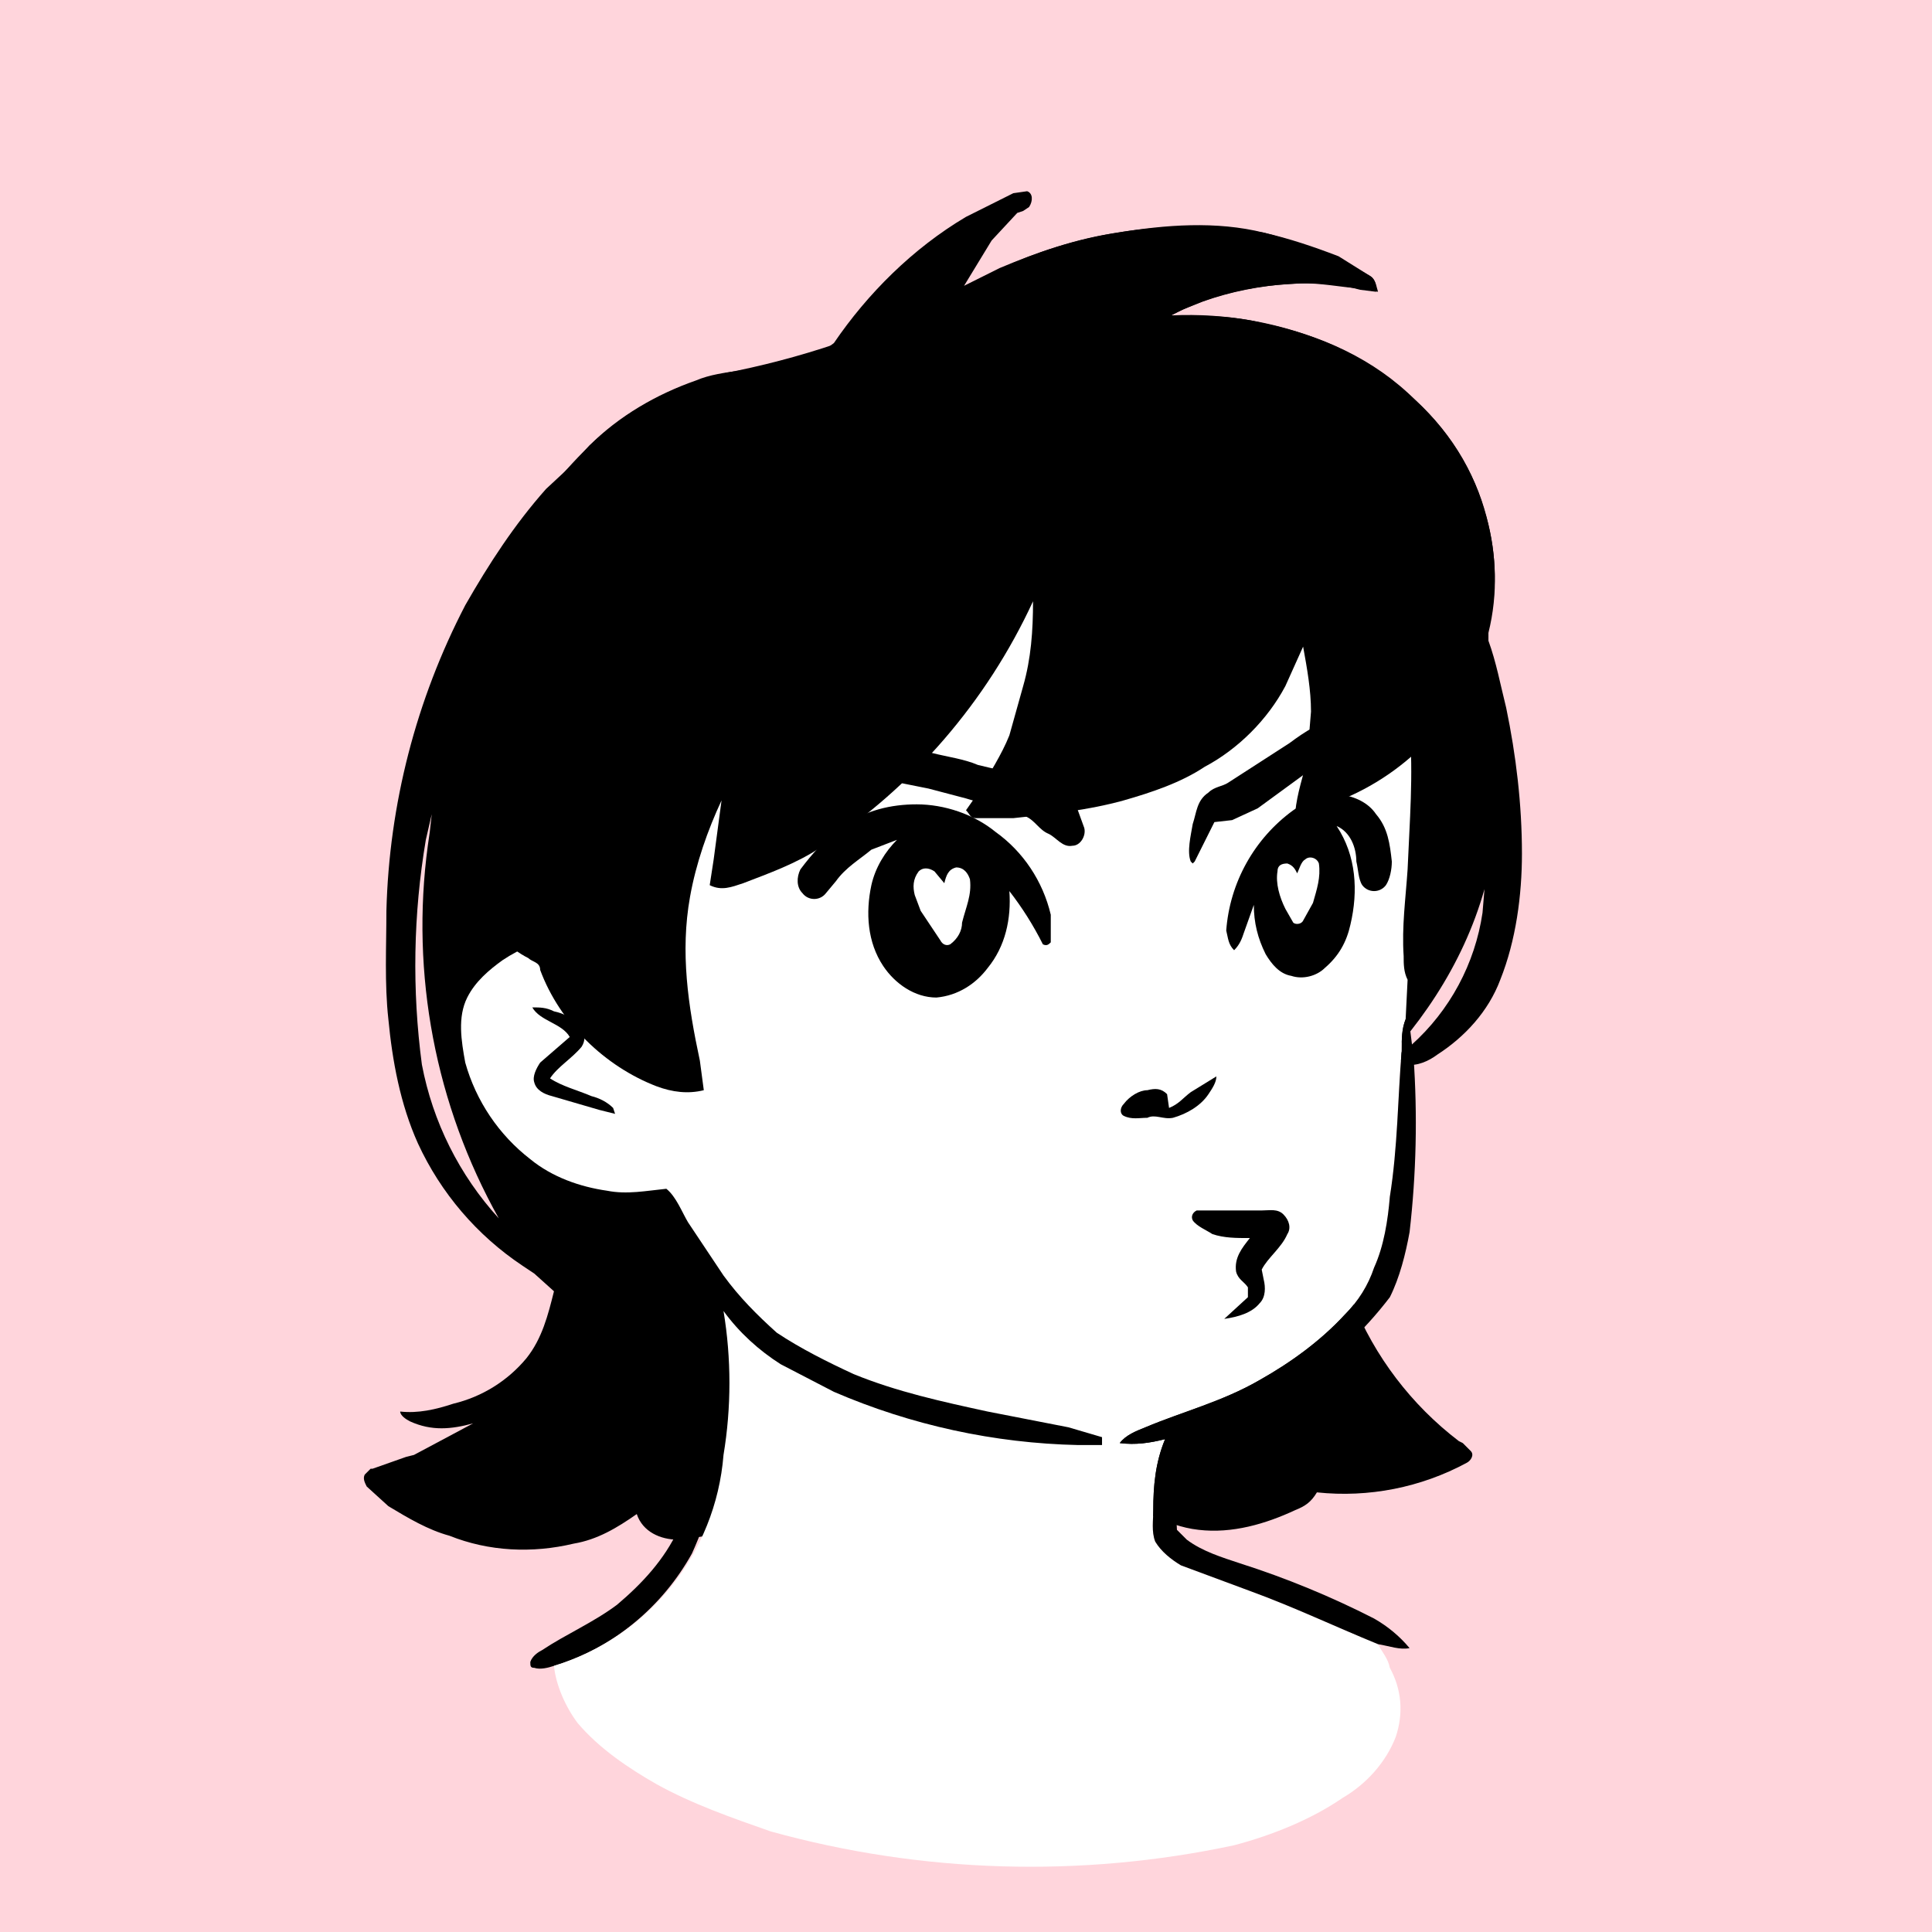
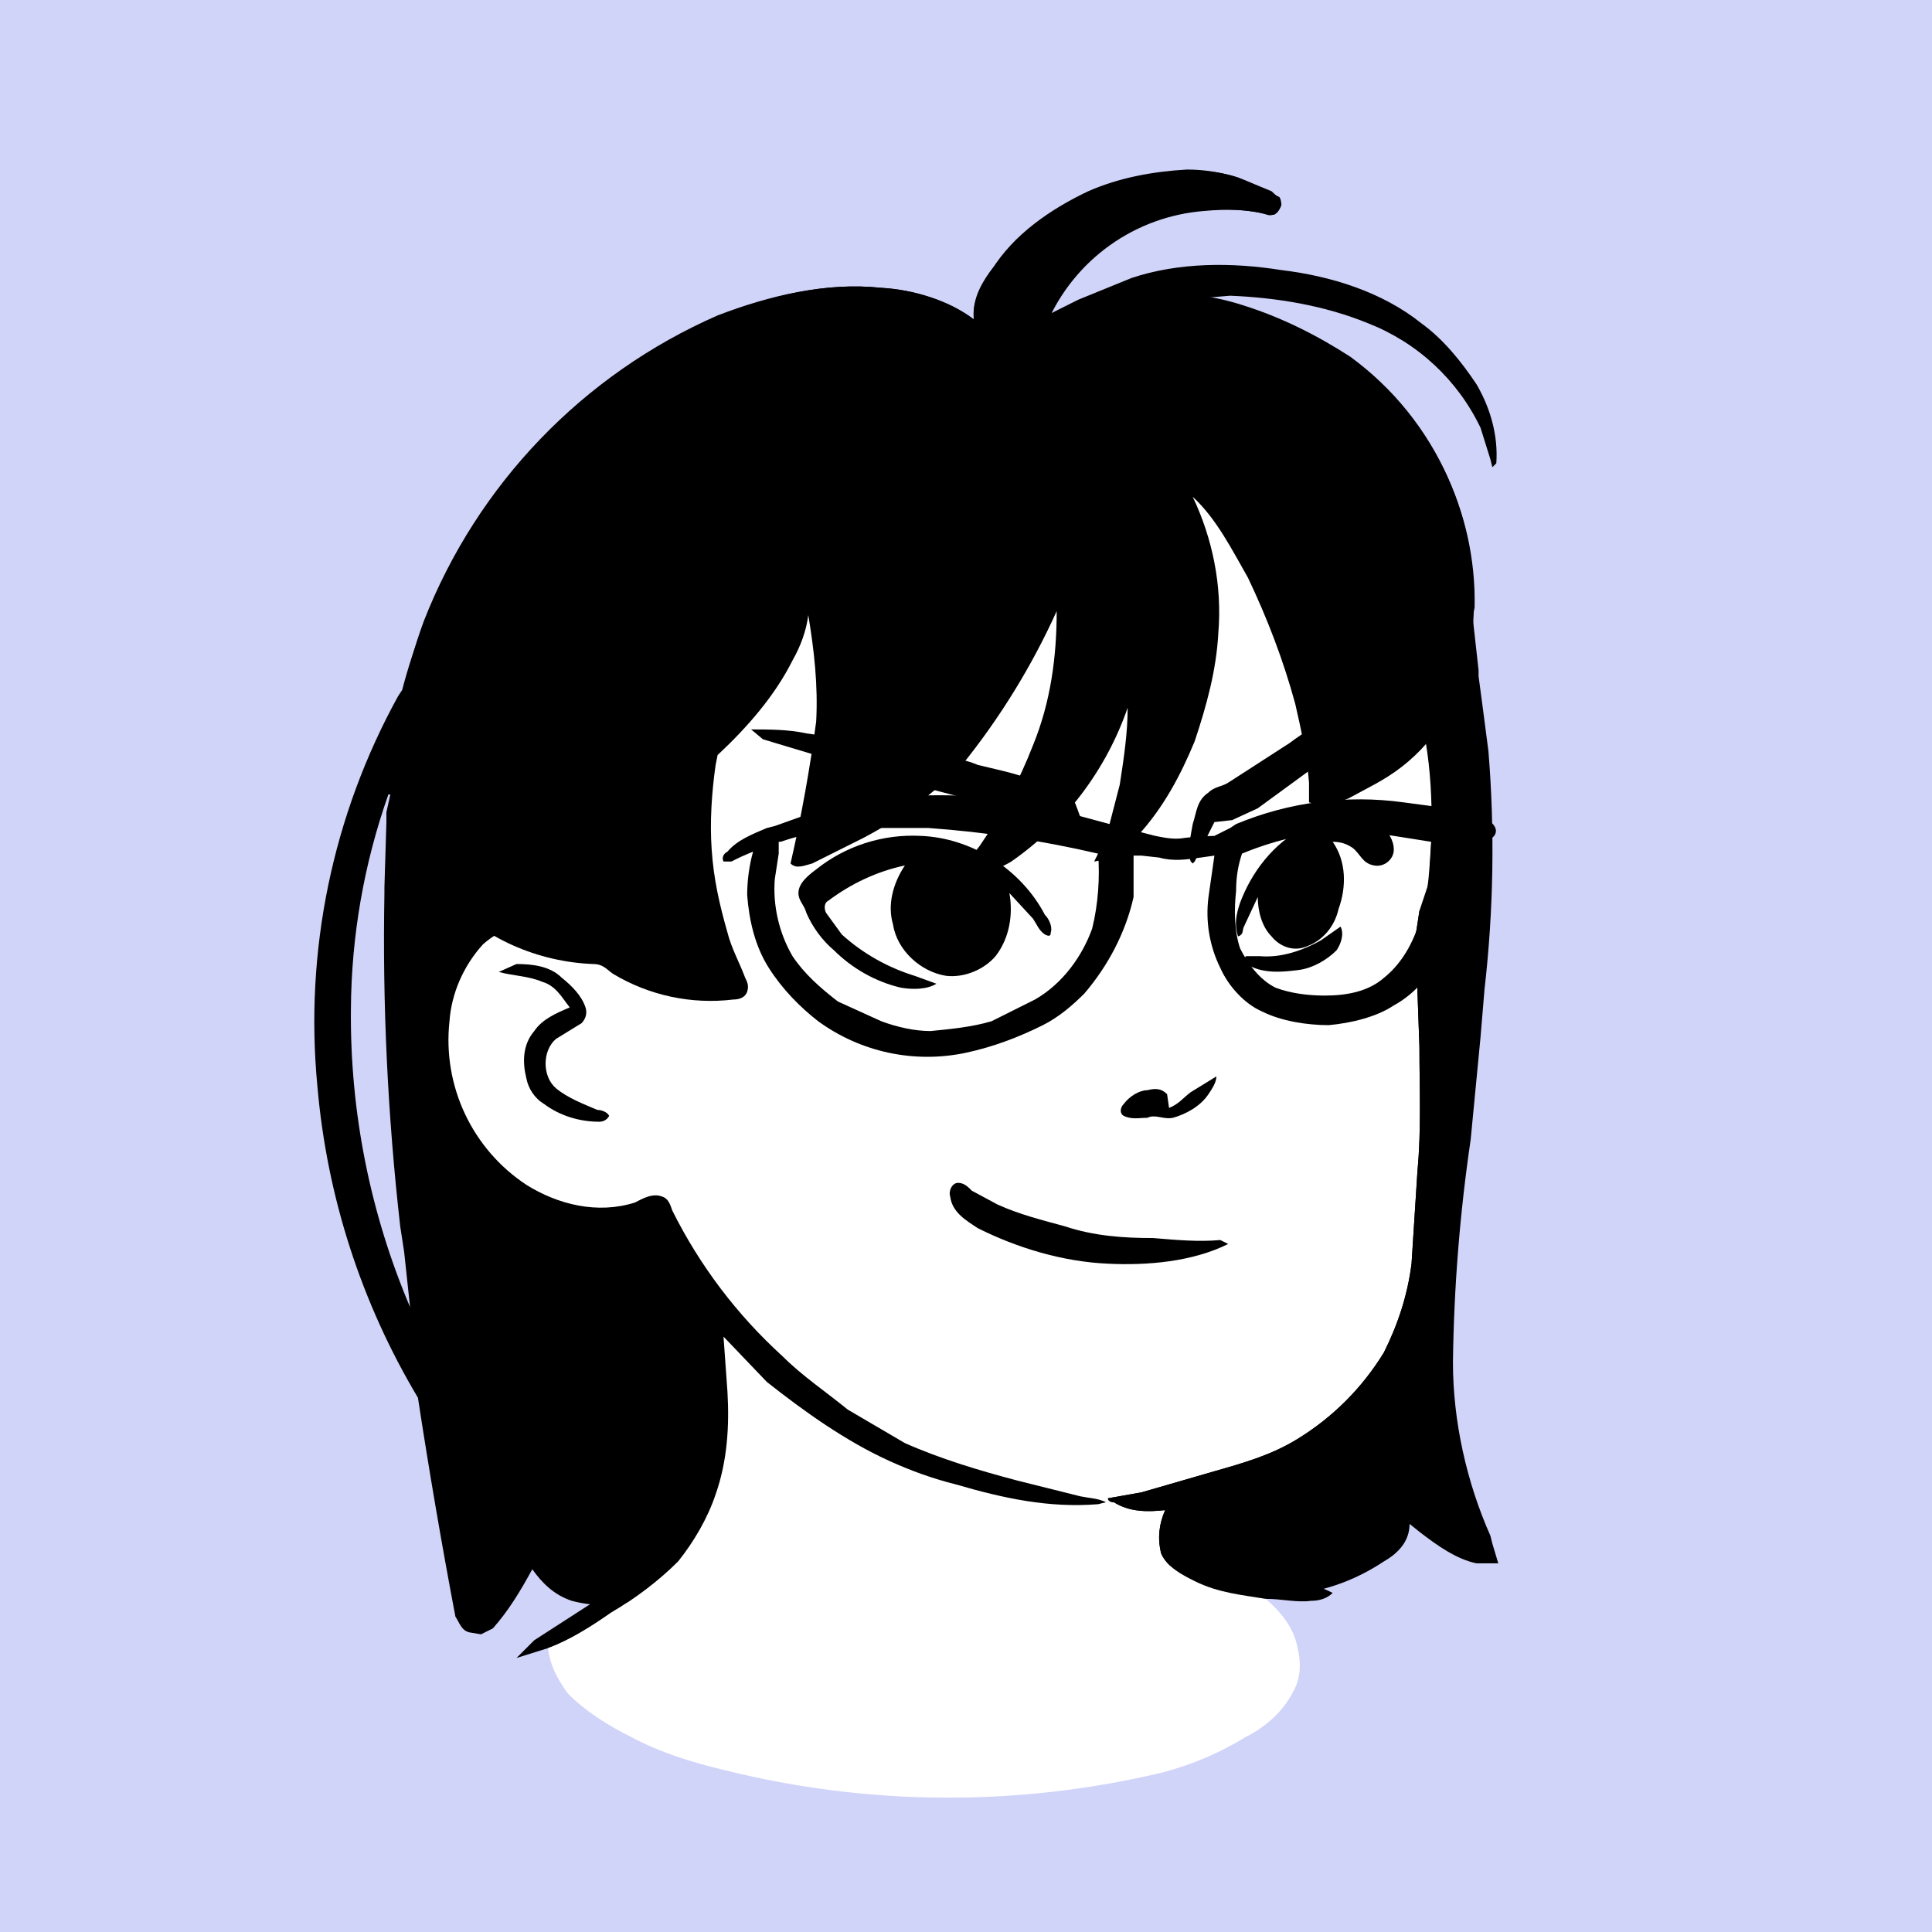
<svg xmlns="http://www.w3.org/2000/svg" viewBox="0 0 980 980" fill="none" shape-rendering="auto">
  <mask id="viewboxMask">
    <rect width="980" height="980" rx="0" ry="0" x="0" y="0" fill="#fff" />
  </mask>
  <g mask="url(#viewboxMask)">
-     <rect fill="#ffd5dc" width="980" height="980" x="0" y="0" />
+     <rect fill="#d1d4f9" width="980" height="980" x="0" y="0" />
    <g transform="translate(10 -60)">
-       <path fill-rule="evenodd" clip-rule="evenodd" d="M512 165c2-3 2-7-1-8l-7 1-2 1-22 11c-27 16-50 39-67 64l-4 3h-2c-12 4-24 8-36 10l-6 1c-7 1-15 2-22 5-20 7-39 18-54 33l-8 9-14 13c-16 18-29 38-41 59a356 356 0 0 0-40 155c0 18-1 37 1 55 2 21 6 43 15 63a150 150 0 0 0 53 62l6 4 10 9c-3 12-6 24-14 34a69 69 0 0 1-37 23c-9 3-18 5-27 4 0 2 3 4 5 5 11 5 21 4 32 1l-30 16-4 1-17 6h-1l-3 3c-1 2 0 4 1 6l11 10c10 6 20 12 31 15 20 8 42 9 63 4 12-2 22-8 32-15 3 9 12 13 21 13l8-1 13-2 31-7 50-11 32-3h42c18 0 36 3 54 8l11 4c7 3 14 6 23 7 17 2 34-3 49-10 5-2 8-4 11-9a131 131 0 0 0 76-15c2-1 4-4 2-6l-4-4-2-1a168 168 0 0 1-54-71c-4-11-8-24-6-36 0-5 2-9 6-12l7-2h1l-3-60c28-27 51-60 62-99l-1 12a112 112 0 0 1-36 67c-2 2-4 4-7 4 0 3 2 5 4 6 6 1 12-2 16-5 14-9 26-22 32-38 8-20 11-43 11-64 0-25-3-50-8-74-3-12-5-23-9-34v-7c5-19 4-40-2-59-7-25-22-46-42-62-10-9-22-16-35-22a183 183 0 0 0-82-15l6-3 10-4c14-5 29-8 44-9a118 118 0 0 1 32 2l4 1 8 1v-2c0-2-1-5-3-6l-16-10c-13-5-25-9-38-12-24-6-50-4-74 0-21 3-41 10-60 18l-8 4-10 5 14-23 13-14 3-1 3-2ZM208 482l1-9-3 13a382 382 0 0 0-2 114 160 160 0 0 0 39 78 304 304 0 0 1-36-189l1-7Z" fill="#000000" />
-       <path d="M495 234c28 1 56 6 84 15a201 201 0 0 1 100 65c19 25 31 55 35 86a361 361 0 0 1 2 101l-5 34-4 20c-1 2-1 2-3 2-2-4-2-8-2-12-1-15 1-29 2-44 1-24 3-48 1-72l-6-45c-7-28-20-54-40-75-18-18-40-33-63-43-22-9-44-15-67-19-18-3-36-4-54-4a277 277 0 0 0-128 29c-13 9-25 20-35 32a276 276 0 0 0-55 139c-1 24 0 47 8 70l7 15 12 1 1 3c-3 2-7 2-11 3-10 2-20 6-29 12-7 5-14 11-18 19-5 10-3 22-1 33 5 19 17 37 33 49 11 9 25 14 39 16 10 2 20 0 30-1 5 4 8 12 11 17l18 27a136 136 0 0 0 66 50c22 9 45 14 68 19l41 8 17 5v4h-12a535 535 0 0 1-67-8 255 255 0 0 1-84-33c-11-7-21-16-29-27a214 214 0 0 1-16 123c-15 27-40 48-70 57-3 1-7 2-10 1-2 0-2-1-2-3 1-3 4-5 6-6 12-8 26-14 38-23 13-11 24-23 31-38 6-15 10-32 12-49 2-13 3-26 2-40l-4-38-18-36-19 4a88 88 0 0 1-75-38 93 93 0 0 1-20-58c0-9 3-18 8-25s12-13 19-17c5-4 12-6 18-8l-9-24c-5-22-5-45-2-67a292 292 0 0 1 63-149c9-10 18-19 29-26 7-4 14-5 20-9 43-19 90-25 137-22Z" fill="#000" />
-       <path d="M475 243a276 276 0 0 1 121 23c23 10 45 25 63 43 20 21 33 47 40 75l6 45c2 24 0 48-1 72-1 15-3 29-2 44 0 4 0 8 2 12l-1 20c-2 5-2 10-2 16-2 24-2 49-6 74-1 12-3 25-8 36-3 9-8 17-15 24-12 13-27 24-43 33-19 11-39 16-58 24-5 2-10 4-13 8 8 1 15 0 23-2-5 12-6 24-6 36 0 5-1 11 1 16 3 5 8 9 13 12l35 13c22 8 43 18 65 27 2 4 5 7 6 12 6 11 7 23 3 35-5 13-15 24-27 31-16 11-36 19-55 24a494 494 0 0 1-235-7c-20-7-40-14-58-24-14-8-29-18-40-31-6-8-11-19-12-29a122 122 0 0 0 86-107c4-24 4-49 0-73 8 11 18 20 29 27l27 14a331 331 0 0 0 124 27h12v-4l-17-5-41-8c-23-5-46-10-68-19-13-6-27-13-39-21-10-9-19-18-27-29l-18-27c-3-5-6-13-11-17-10 1-20 3-30 1-14-2-28-7-39-16a94 94 0 0 1-33-49c-2-11-4-23 1-33 4-8 11-14 18-19 9-6 19-10 29-12 4-1 8-1 11-3l-1-3-12-1-7-15c-8-23-9-46-7-70a276 276 0 0 1 54-139c10-12 22-23 35-32a277 277 0 0 1 128-30Z" fill="#ffffff" />
-       <path d="M260 571c4 0 7 0 11 2 5 1 11 4 14 8 2 3 2 7 0 10-5 6-12 10-16 16 6 4 14 6 21 9 4 1 8 3 11 6l1 3-8-2-24-7c-4-1-8-3-9-7-1-3 1-7 3-10l15-13c-4-7-15-8-19-15ZM703 577l2 3 2 16a483 483 0 0 1-2 89c-2 11-5 23-10 33a198 198 0 0 1-106 71c-1 14-3 31-2 47l5 5c8 6 18 9 27 12a451 451 0 0 1 68 28c7 4 13 9 18 15-5 1-10-1-16-2-22-9-43-19-65-27l-35-13c-5-3-10-7-13-12-2-5-1-11-1-16 0-12 1-24 6-36-8 2-15 3-23 2 3-4 8-6 13-8 19-8 39-13 58-24 16-9 31-20 43-33 7-7 12-15 15-24 5-11 7-24 8-36 4-25 4-50 6-74 0-6 0-11 2-16Z" fill="#000" />
-       <path d="M670 463c7 1 14 4 18 10 6 7 7 15 8 24 0 4-1 9-3 12-3 4-9 4-12 0-2-3-2-8-3-12 0-7-3-15-10-18 10 15 11 33 7 50-2 9-6 16-13 22-4 4-11 6-17 4-6-1-10-6-13-11-4-8-6-16-6-25l-5 14c-1 3-2 6-5 9-3-3-3-6-4-10a83 83 0 0 1 34-61c7-5 15-8 24-8ZM455 468c14 0 29 5 40 14 14 10 24 25 28 42v14c-1 1-2 2-4 1a163 163 0 0 0-17-27c1 14-2 28-11 39-6 8-15 14-26 15-11 0-21-7-27-16-8-12-9-27-6-41 2-9 7-17 13-23l-13 5c-6 5-13 9-18 16l-5 6c-3 4-9 4-12 0-3-3-3-8-1-12 6-8 13-16 22-22 11-8 24-11 37-11Z" fill="#000000" />
-       <path d="M659 498c1 7-1 13-3 20l-5 9c-1 2-4 2-5 1l-4-7c-3-6-5-13-4-19 0-3 2-4 5-4 3 1 4 3 5 5 1-2 2-6 4-7 2-2 6-1 7 2ZM475 500c4 0 6 3 7 6 1 8-2 14-4 22 0 4-2 8-6 11-2 1-4 0-5-2l-10-15-3-8c-1-4-1-8 2-12 2-2 5-2 8 0l5 6c1-4 2-7 6-8Z" fill="#fff" />
+       <path fill-rule="evenodd" clip-rule="evenodd" d="M629 155c-11-6-24-9-37-9-17 1-34 4-50 11-19 9-38 22-49 40-5 7-10 16-9 25a91 91 0 0 0-47-16c-28-3-56 4-81 14a286 286 0 0 0-162 190l-2 3a342 342 0 0 0-41 198 370 370 0 0 0 51 158 3136 3136 0 0 0 19 111c2 3 3 7 7 8l6 1 6-3c8-9 14-19 20-30 5 7 11 13 20 16 11 3 24 3 35-1h6l2-1c12 0 24-2 35-4a761 761 0 0 1 52-8l17-2 39-6a598 598 0 0 1 94 1l4 1c11 1 21 2 31 5l6 2 16 5c8 4 16 6 25 5 18-1 35-7 50-17 7-4 13-10 13-19l5 4c9 7 19 14 29 16h11l-3-10-1-4c-12-27-19-58-19-88a851 851 0 0 1 9-113l5-52 2-24a620 620 0 0 0 2-121l-3-23-2-15v-3l-2-18-1-9 1-5a151 151 0 0 0-62-125 180 180 0 0 0-74-32l12-1c24 1 48 5 70 14a106 106 0 0 1 57 53l5 16 1 4 2-2c1-14-3-28-10-40-8-12-17-23-28-31-20-16-46-24-71-27-25-4-52-4-76 4l-27 11-14 7c5-12 14-22 24-31 8-6 17-12 26-15a109 109 0 0 1 57-5l6 1c3-1 5-6 3-9l-6-3-4-2ZM188 463h-1a333 333 0 0 0-19 109 377 377 0 0 0 30 151l-3-28-2-13a1288 1288 0 0 1-8-169v-3l1-33v-5l2-9Z" fill="#000000" />
+       <path d="M528 244c41 6 80 22 113 47 28 21 50 49 65 81 13 28 20 60 19 91-1 15-3 30-8 44h-2l1-21c1-30-2-59-13-87-10-30-28-57-50-79-42-40-98-62-156-63a243 243 0 0 0-196 94 207 207 0 0 0-40 139l2 25c8 0 19 0 25 7l-3 3-17 1c-12 1-24 5-33 13a64 64 0 0 0-17 39c-5 32 12 65 39 83 16 10 36 15 55 9 4-2 9-5 14-3 3 1 4 4 5 7a251 251 0 0 0 90 100c8 7 18 13 28 18 18 8 38 14 57 19l32 8c5 1 9 1 13 3l-4 1c-25 2-48-3-72-10-12-3-23-7-34-12a306 306 0 0 1-84-63l2 28c1 17 0 35-6 52-4 12-11 24-19 34-10 10-22 19-34 26-10 7-21 14-32 18l-16 5 9-9 31-20 22-17a95 95 0 0 0 32-56c2-14 2-28 2-43v-27c-10-14-22-29-27-46-17 8-38 7-55-1-17-7-32-19-43-33-12-17-19-36-21-56s2-40 15-56c9-10 22-18 35-21-4-14-6-29-6-44a234 234 0 0 1 83-173 249 249 0 0 1 199-55Z" fill="#000" />
+       <path d="M653 320c22 22 40 49 50 79 11 28 14 57 13 87l-1 21-5 15-2 13 2 56c0 21 1 42-1 63l-3 47c-2 16-7 31-14 45-11 18-26 33-44 44-13 8-27 12-41 16l-38 11-17 3c0 1 1 2 3 2 8 5 17 5 26 4-3 7-4 14-2 22 3 7 11 11 17 14 12 6 24 7 36 9 7 6 14 14 16 24 2 8 2 16-2 23-5 10-14 18-24 23-13 8-27 14-42 18a468 468 0 0 1-222-1c-17-4-33-9-48-17-12-6-23-13-32-22-5-7-9-14-10-23 11-4 22-11 32-18 12-7 24-16 34-26 8-10 15-22 19-34 6-17 7-35 6-52l-2-28 22 23c19 15 40 30 62 40 11 5 22 9 34 12 24 7 47 12 72 10l4-1c-4-2-8-2-13-3l-32-8c-19-5-39-11-57-19l-29-17c-11-9-23-17-33-27a251 251 0 0 1-56-74c-1-3-2-6-5-7-5-2-10 1-14 3-19 6-39 1-55-9a88 88 0 0 1-39-83c1-14 7-28 17-39 9-8 21-12 33-13l17-1 3-3c-6-7-17-7-25-7l-2-25a207 207 0 0 1 40-139 243 243 0 0 1 196-94c58 1 114 23 156 63Z" fill="#ffffff" />
+       <path d="M710 522c3 0 3 4 4 6 3 11 4 23 5 34l2 21c1 22 2 43 1 65-1 21-1 44-5 65a136 136 0 0 1-80 99c-15 7-31 11-48 13v15c1 3 3 4 5 6 12 6 23 8 36 11 12 3 24 5 36 11-3 3-7 4-11 4-7 1-15-1-23-1-12-2-24-3-36-9-6-3-14-7-17-14-2-8-1-15 2-22-9 1-18 1-26-4-2 0-3-1-3-2l17-3 38-11c14-4 28-8 41-16 18-11 33-26 44-44 7-14 12-29 14-45l3-47c2-21 1-42 1-63l-2-56 2-13ZM252 549c8 0 17 1 23 7 5 4 10 9 12 15 1 3 0 6-2 8l-13 8c-7 6-7 19 0 25 6 5 14 8 21 11 2 0 5 1 6 3-1 2-3 3-5 3-10 0-20-3-28-9-5-3-8-8-9-13-2-8-2-17 4-24 4-6 11-9 18-12-4-5-7-11-14-13-7-3-15-3-22-5l9-4Z" fill="#000" />
+       <g fill="#000000">
+         <path d="M669 473c8-1 16 1 22 6 3 3 6 7 6 12s-5 9-10 8c-6-1-7-6-11-9-3-2-6-3-10-3 7 10 7 23 3 34-2 9-8 16-16 19-7 3-14 0-18-5-5-5-7-13-7-20l-7 15c-1 2 0 4-3 5-2-6-1-11 1-17 6-16 17-30 32-38 5-4 11-6 18-7ZM457 484c26 1 51 17 63 40 2 2 4 6 3 9 0 2-1 2-3 1-3-2-4-5-6-8l-12-13c2 11 0 23-7 32-6 7-16 11-25 10-13-2-25-13-27-26-3-10 0-21 6-30-14 3-27 9-39 18-2 1-2 4-1 6l8 11c11 10 24 17 37 21l11 4c-5 3-12 3-18 2-13-3-25-10-34-19-6-5-11-12-14-19-1-4-4-6-4-10 0-5 5-9 9-12 15-12 34-18 53-17Z" />
+         <path d="M670 530c2 4 0 9-2 12-5 5-12 9-19 10-8 1-17 2-25-2-1-1-4-3-2-5h7c11 1 22-3 31-8l10-7Z" />
+       </g>
      <path d="m688 421 1 2-13 14c-7 6-14 10-22 14l-26 19-13 6-9 1-10 20-1 1-1-1c-2-5 0-13 1-19 2-6 2-12 8-16 3-3 7-3 10-5l31-20c8-6 16-11 25-13l19-3ZM371 430c9 0 19 0 28 2 9 1 17 4 26 6 5 2 10 1 15 2 8 0 15-1 23 2 8 2 16 3 23 6 12 3 24 5 35 11 0-2 0-4 2-6 2-1 5 0 6 2 5 7 8 17 11 25 1 4-2 9-6 9-5 1-8-4-12-6-5-2-7-7-12-9l-30-9-19-5-15-3-15-4-24-9-30-9-6-5Z" fill="#000000" />
      <path d="M607 606c0 3-2 6-4 9-4 6-11 10-18 12-5 1-9-2-13 0-4 0-8 1-12-1-2-1-2-4 0-6 3-4 8-7 12-7 4-1 7-1 10 2l1 7c5-2 7-5 11-8l13-8Z" fill="#000000" />
-       <path d="M597 674h33c4 0 8-1 11 2s4 7 2 10c-3 7-10 12-13 18l1 5c1 4 1 9-2 12-4 5-11 7-18 8l12-11v-5c-2-3-5-4-6-8-1-7 3-12 7-17-7 0-13 0-19-2-3-2-8-4-10-7-1-2 0-4 2-5Z" fill="#000000" />
-       <path d="M631 178a213 213 0 0 1 54 22c3 2 3 5 4 8l-13-2c-10-1-20-3-30-2-22 1-43 6-62 16 16 0 31 0 47 4 29 6 56 18 77 39 17 16 30 36 36 59 5 19 6 39 1 59a127 127 0 0 1-73 84l-20 9-5-2c1-10 4-18 6-27l2-24c0-11-2-22-4-33l-9 20c-9 17-24 32-41 41-12 8-27 13-41 17-18 5-37 7-56 9h-19c-3 0-3-2-5-4l7-10c5-9 11-18 15-28l7-25c4-14 5-28 5-43a299 299 0 0 1-108 125c-12 8-26 13-39 18-6 2-11 4-17 1l2-13 4-30c-7 15-13 32-16 49-5 28-1 55 5 83l2 15c-8 2-16 1-24-2-26-10-49-32-59-59 0-4-4-4-6-6-10-5-18-14-23-23-9-14-15-31-17-48a204 204 0 0 1 30-136c11-20 25-37 41-53a146 146 0 0 1 75-38 432 432 0 0 0 57-16c27-10 51-24 77-36a229 229 0 0 1 133-18Z" fill="#000000" />
+       <path d="M476 660c3 0 5 2 7 4l13 7c11 5 23 8 34 11 15 5 30 6 45 6 12 1 23 2 34 1l4 2c-18 9-41 11-61 10-23-1-46-8-66-18-6-4-13-8-14-16-1-3 1-7 4-7Z" fill="#000000" />
+       <path fill-rule="evenodd" clip-rule="evenodd" d="M485 464c18 2 36 4 53 10a1666 1666 0 0 0 38 10c5 1 10 2 15 1a176 176 0 0 1 15-1l8-4 3-2a163 163 0 0 1 85-11l15 2c5 0 9 2 13 3 4 2 7 3 11 3 3 1 6 2 7 4 2 3 0 6-3 7l-9 2h-3c2 18-3 38-11 55-6 11-14 21-25 27-9 6-22 9-33 10-11 0-24-2-34-7-9-4-17-13-21-22a63 63 0 0 1-6-36l3-21-7 1c-7 1-14 2-21 0l-9-1h-4v21c-4 18-13 35-25 49-6 6-13 12-21 16-12 6-25 11-39 14a94 94 0 0 1-75-16c-9-7-18-16-25-27s-10-24-11-37c0-7 1-15 3-22a123 123 0 0 0-11 5h-4c-1-2 0-4 2-5 5-6 13-9 20-12l4-1 28-10a278 278 0 0 1 74-5Zm-57 16h33a553 553 0 0 1 86 13c1 12 0 26-3 38-5 14-15 28-29 36l-22 11c-10 3-21 4-31 5-8 0-17-2-25-5l-22-10c-9-7-17-14-23-23-7-12-10-26-9-39l2-13v-6h1a129 129 0 0 1 36-7h6Zm269 4-21-3a157 157 0 0 0-56 12c-2 6-3 12-3 19-1 9-1 20 2 29 4 8 10 16 18 20 8 3 17 4 25 4 11 0 22-2 30-9 10-8 16-20 19-32 4-12 4-25 5-37l-19-3Z" fill="#000000" />
+       <path d="m618 150 17 7c2 2 5 4 5 7-1 3-4 6-7 5-10-3-21-3-32-2a95 95 0 0 0-80 57 127 127 0 0 1 100-9c19 6 37 15 54 26a153 153 0 0 1 62 138c-2 16-6 31-14 45-6 10-13 18-22 25s-18 11-27 16c-5 2-11 4-16 3l-4-1v-10c-1-13-4-27-7-40-6-22-14-43-24-64-8-14-16-30-28-41 10 21 15 45 13 69-1 19-6 37-12 55-7 17-16 34-29 48-6 6-14 12-22 13l6-12 7-27c2-13 4-26 4-39a158 158 0 0 1-59 78c-5 3-12 6-19 7-3 0-5-3-4-6l7-9c11-16 20-33 27-51 9-22 12-45 12-68a362 362 0 0 1-48 78c-15 15-31 27-50 37l-26 13c-4 1-8 3-11 0a783 783 0 0 0 13-72c1-18-1-36-4-54-1 8-4 16-8 23-9 18-23 34-38 48l-1 5c-2 14-3 29-2 43 1 15 4 28 8 42 2 8 6 15 9 23 1 2 2 4 1 7s-4 4-7 4a96 96 0 0 1-61-13c-3-2-5-5-10-5-28-1-56-13-75-34-13-16-20-36-23-56-3-29 2-57 12-84a281 281 0 0 1 149-155c26-10 55-17 83-14 16 1 34 6 47 16-1-9 3-17 8-24a128 128 0 0 1 78-49c15-3 33-4 48 1Z" fill="#000000" />
    </g>
    <g transform="translate(10 -60)" />
  </g>
</svg>
